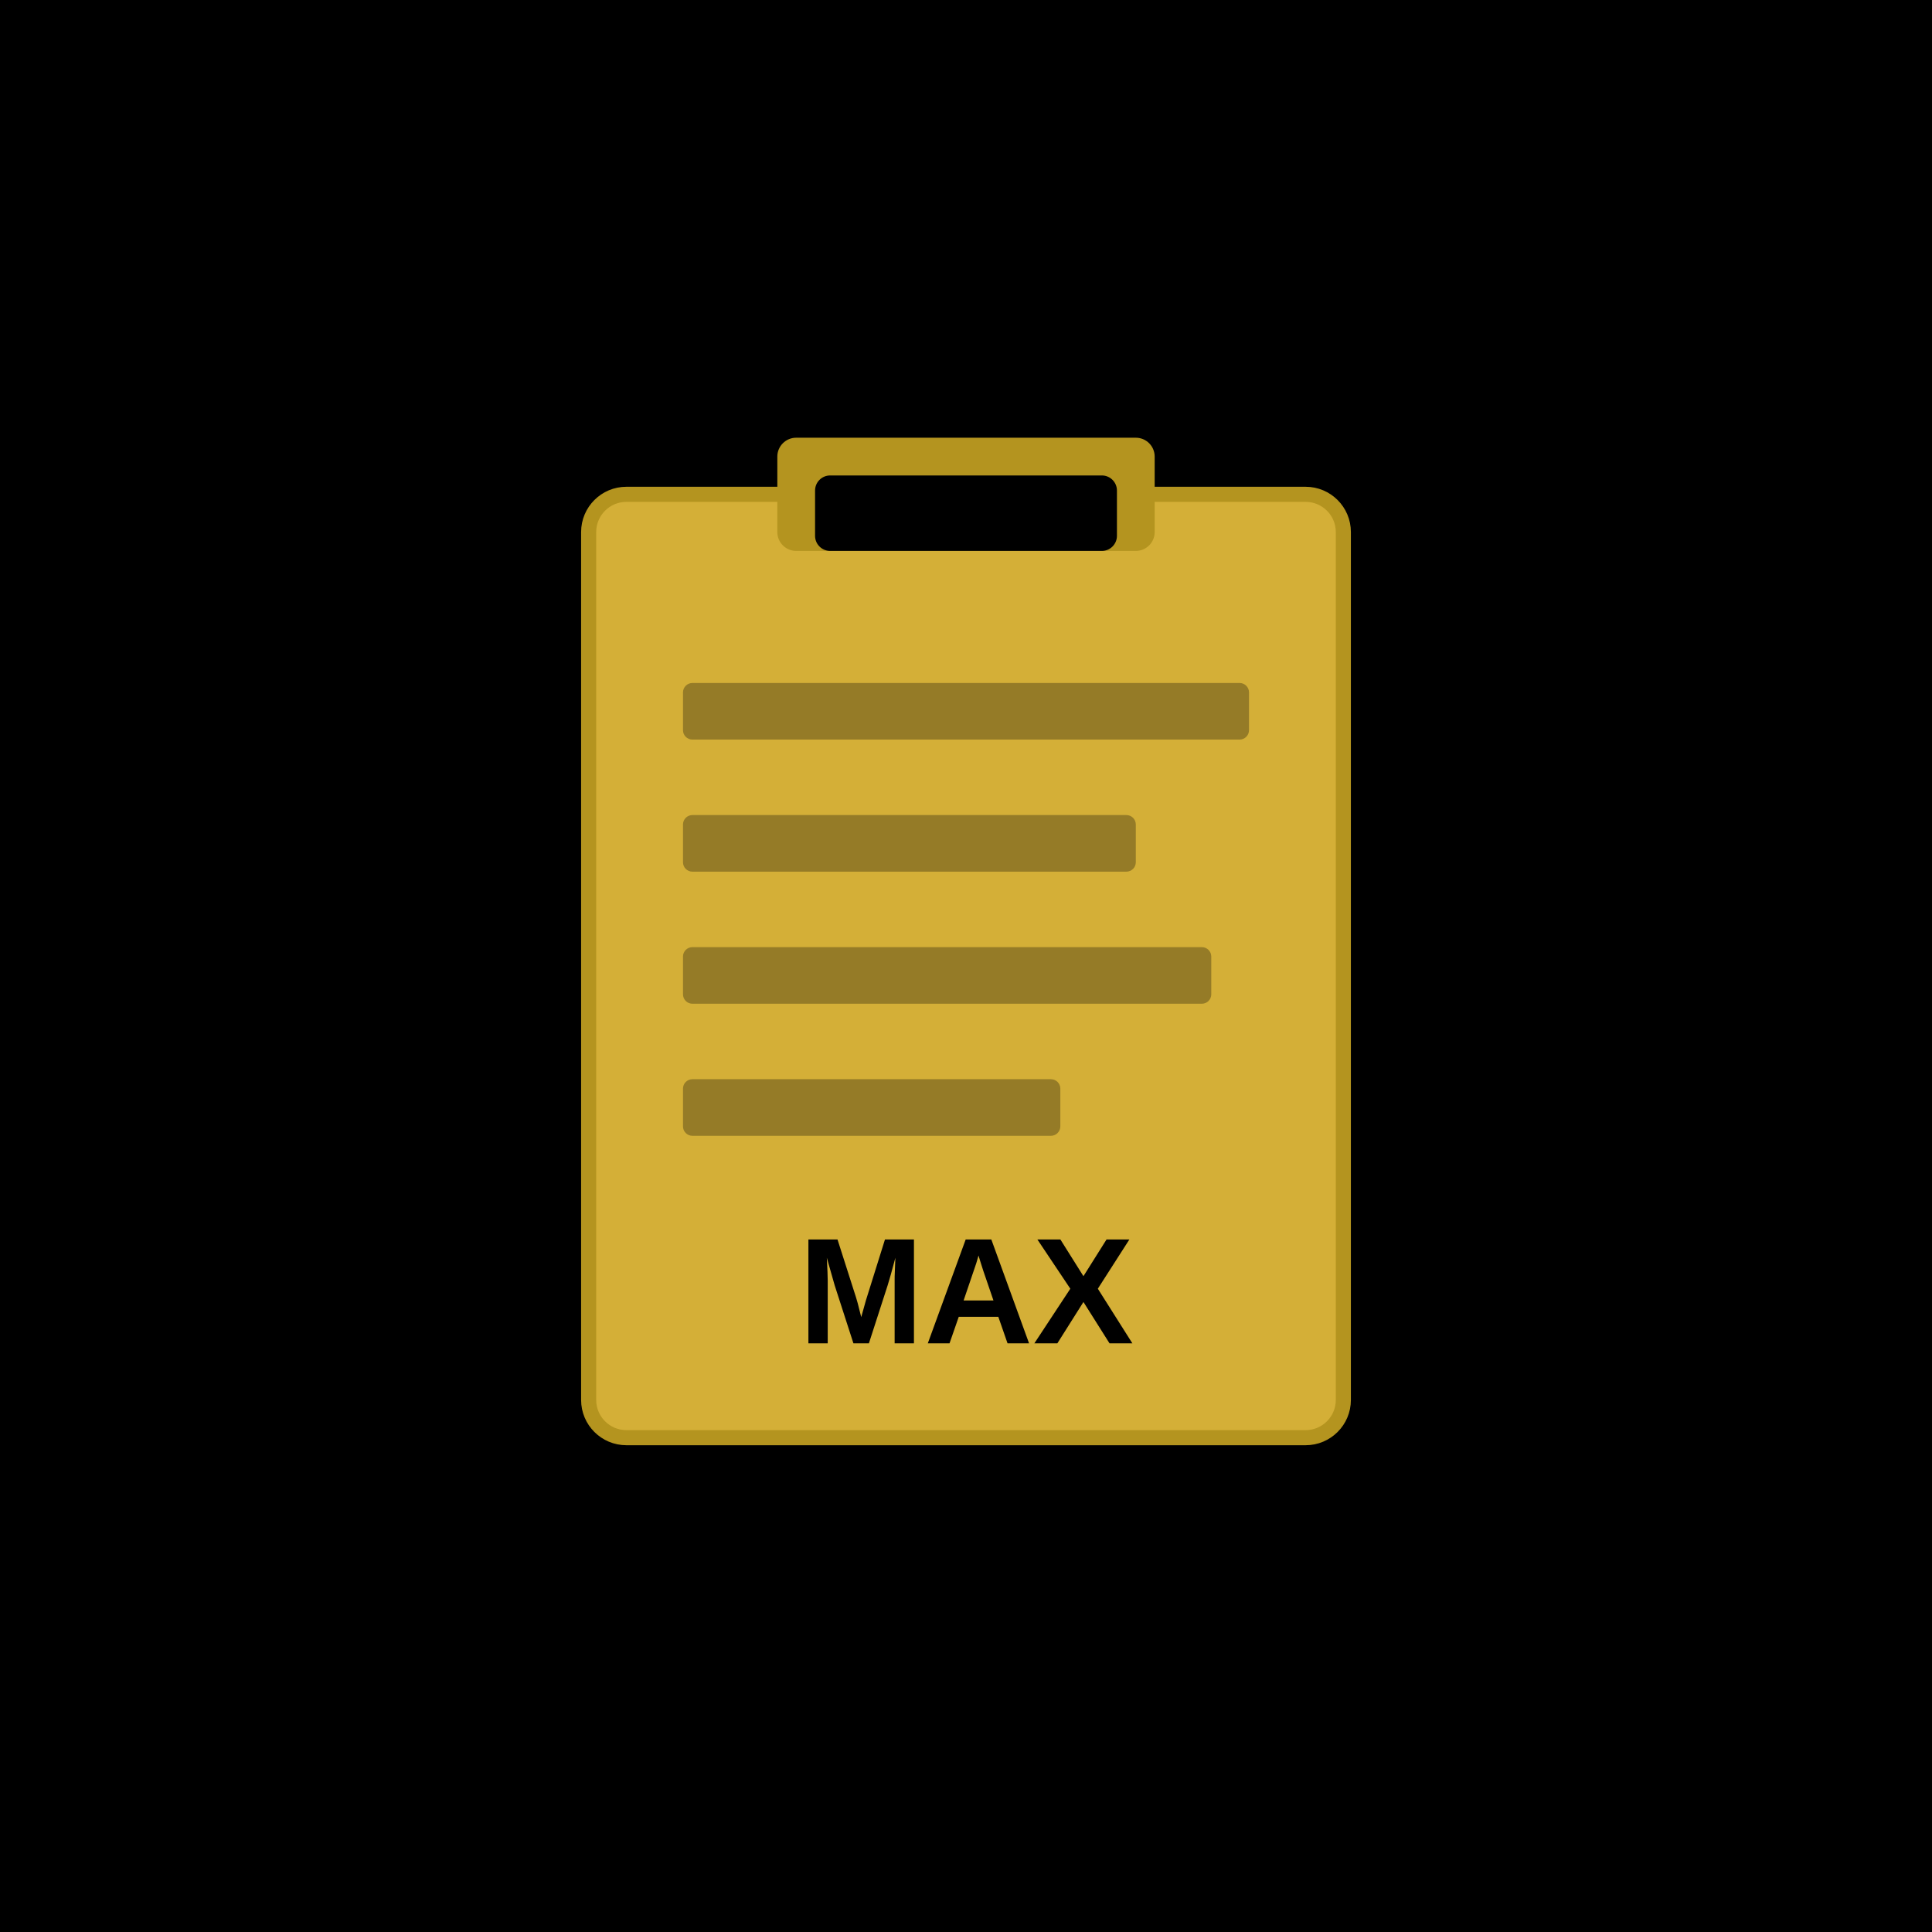
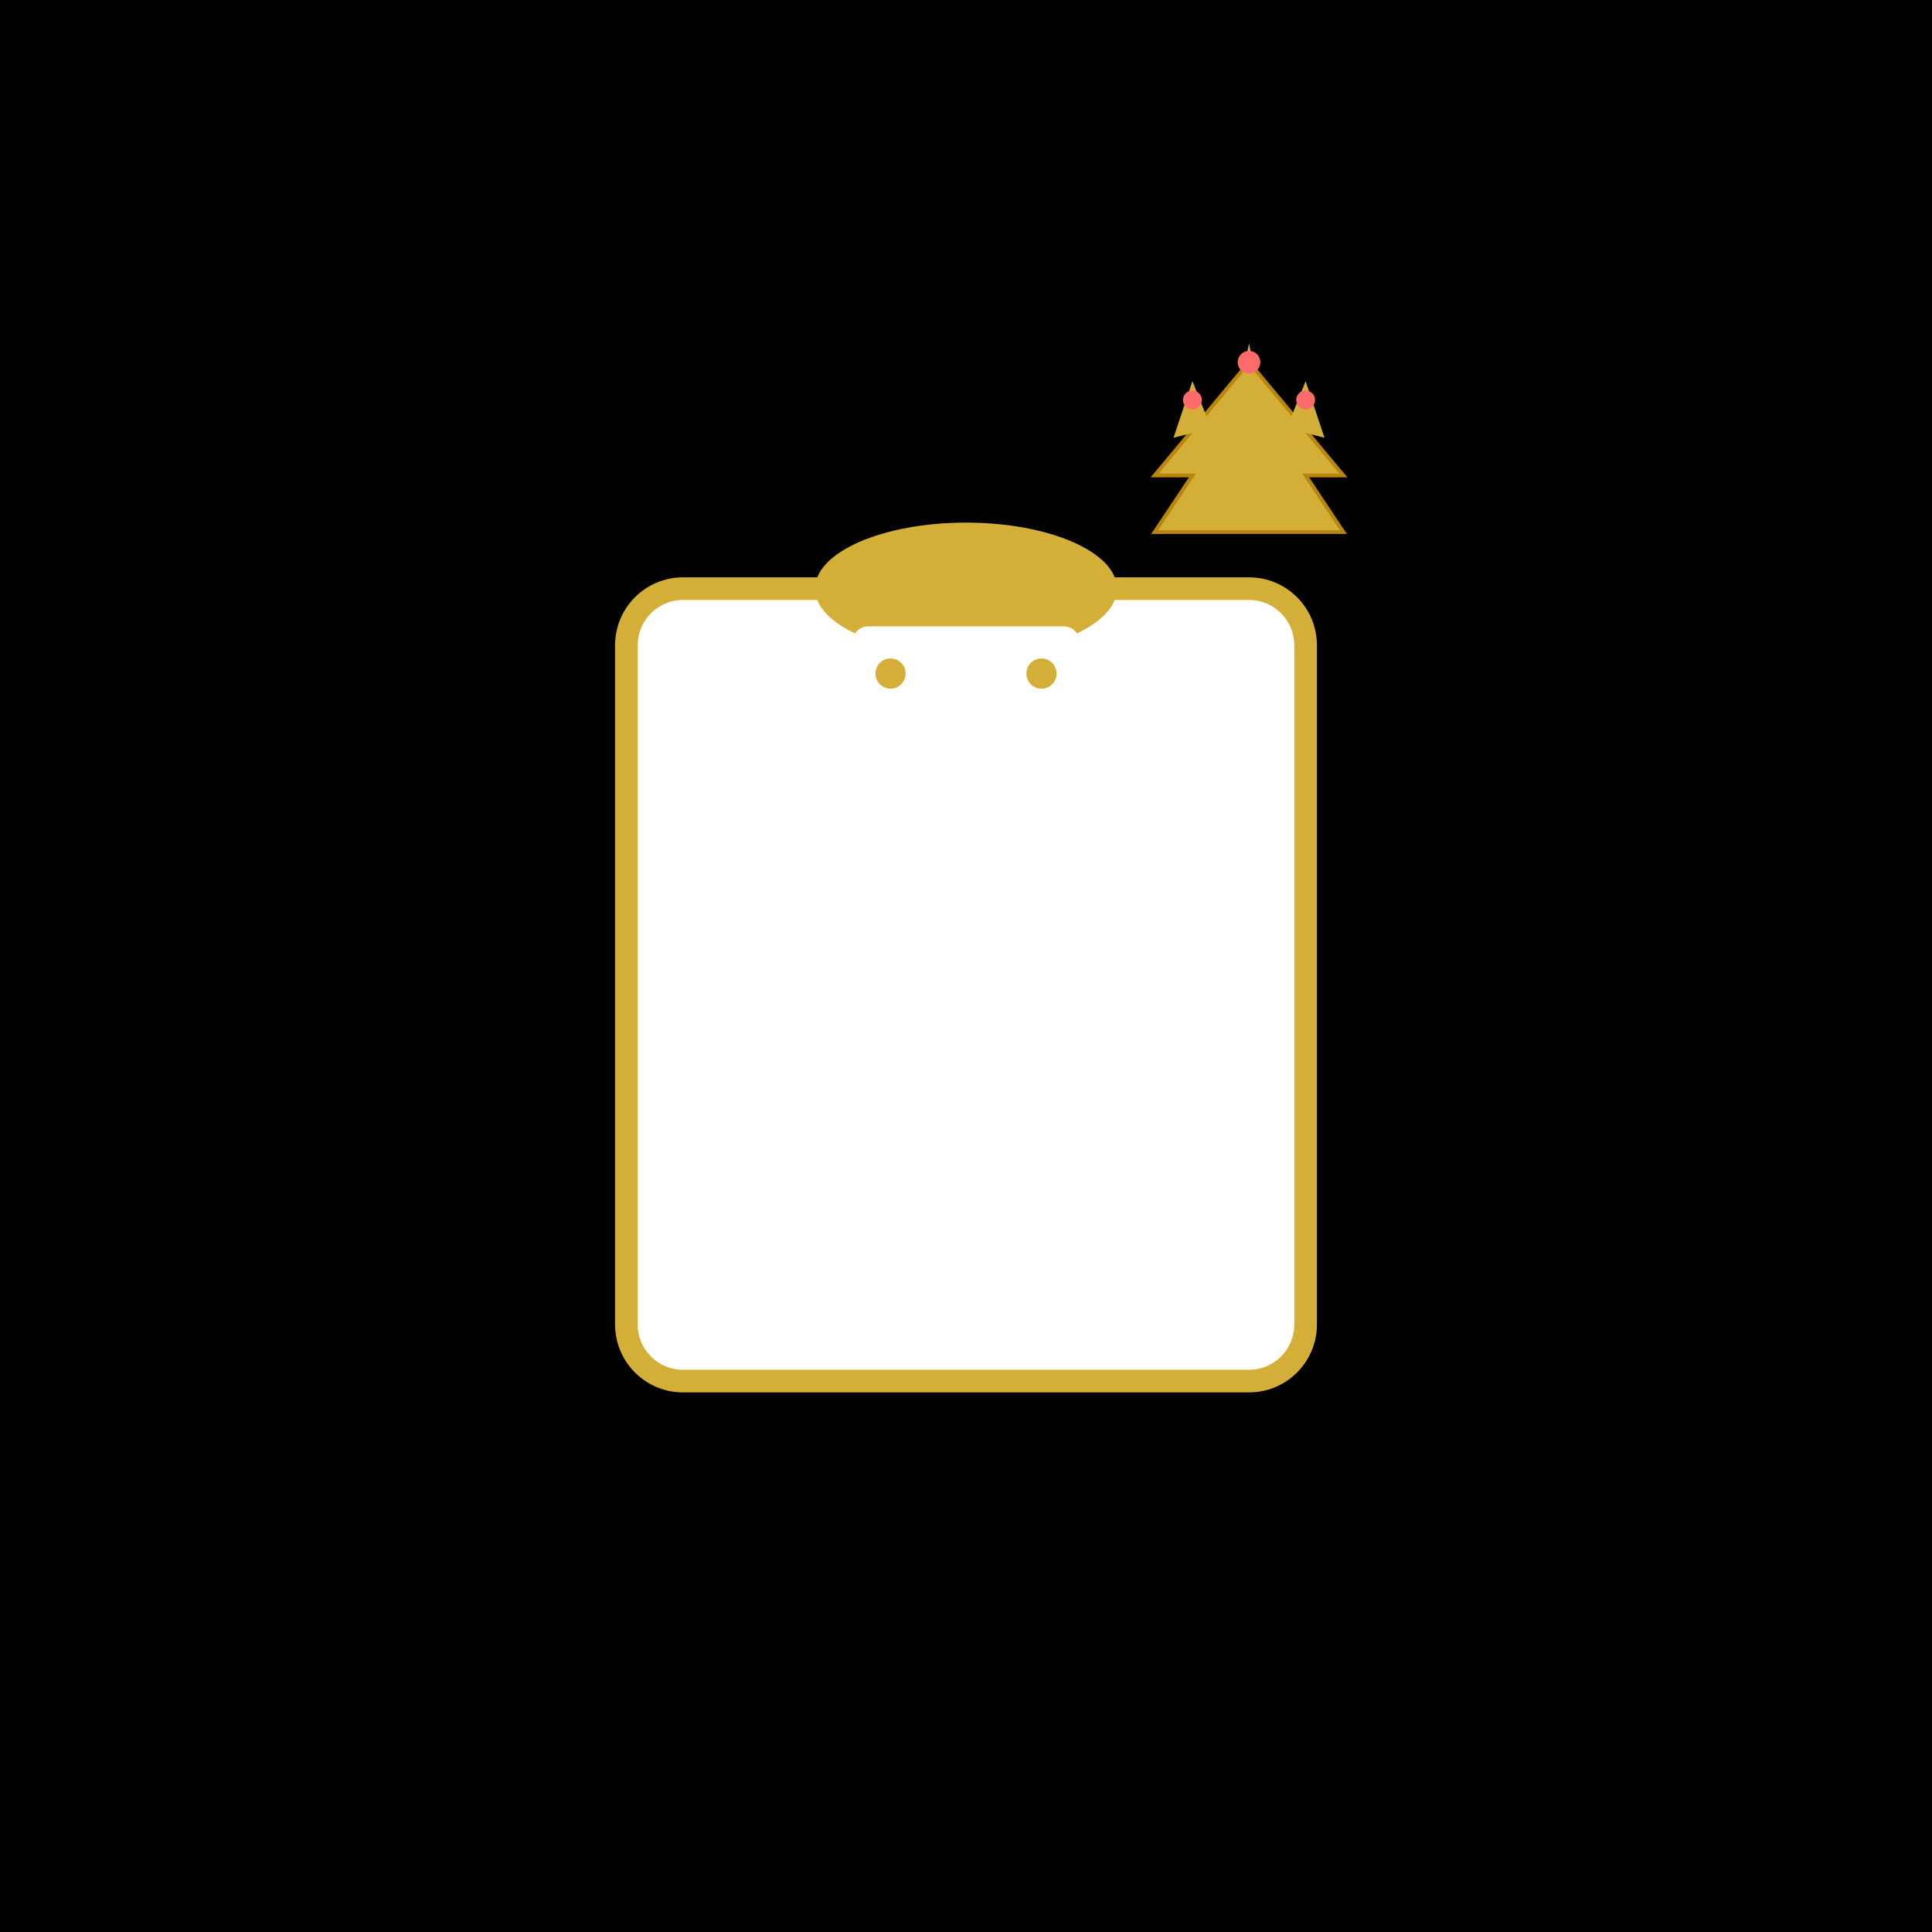
<svg xmlns="http://www.w3.org/2000/svg" width="1024" height="1024">
  <rect width="1024" height="1024" fill="#000000" />
  <g transform="translate(512, 512)">
-     <rect x="-200" y="-250" width="400" height="500" rx="20" fill="#D4AF37" stroke="#B4941F" stroke-width="8" />
-     <rect x="-100" y="-280" width="200" height="60" rx="10" fill="#B4941F" />
-     <rect x="-80" y="-260" width="160" height="40" rx="8" fill="#000000" />
-     <rect x="-150" y="-150" width="300" height="30" rx="5" fill="#000000" opacity="0.3" />
-     <rect x="-150" y="-80" width="240" height="30" rx="5" fill="#000000" opacity="0.3" />
-     <rect x="-150" y="-10" width="280" height="30" rx="5" fill="#000000" opacity="0.3" />
-     <rect x="-150" y="60" width="200" height="30" rx="5" fill="#000000" opacity="0.3" />
-     <text x="0" y="200" font-family="Arial, sans-serif" font-size="80" font-weight="bold" fill="#000000" text-anchor="middle">MAX</text>
+     <rect x="-180" y="-200" width="360" height="420" rx="30" fill="#ffffff" stroke="#D4AF37" stroke-width="12" />
+     <ellipse cx="0" cy="-200" rx="80" ry="35" fill="#D4AF37" />
+     <rect x="-60" y="-180" width="120" height="50" rx="8" fill="#ffffff" />
+     <circle cx="-40" cy="-155" r="8" fill="#D4AF37" />
+     <circle cx="40" cy="-155" r="8" fill="#D4AF37" />
+     <g transform="translate(150, -280)">
+       <polygon points="0,-40 -50,20 -30,20 -50,50 0,50 50,50 30,20 50,20" fill="#D4AF37" stroke="#B8860B" stroke-width="2" />
+       <polygon points="-30,-30 -40,0 -20,-5" fill="#D4AF37" />
+       <polygon points="0,-50 -10,0 10,0" fill="#D4AF37" />
+       <polygon points="30,-30 20,-5 40,0" fill="#D4AF37" />
+       <circle cx="-30" cy="-20" r="5" fill="#FF6B6B" />
+       <circle cx="0" cy="-40" r="6" fill="#FF6B6B" />
+       <circle cx="30" cy="-20" r="5" fill="#FF6B6B" />
+     </g>
  </g>
</svg>
